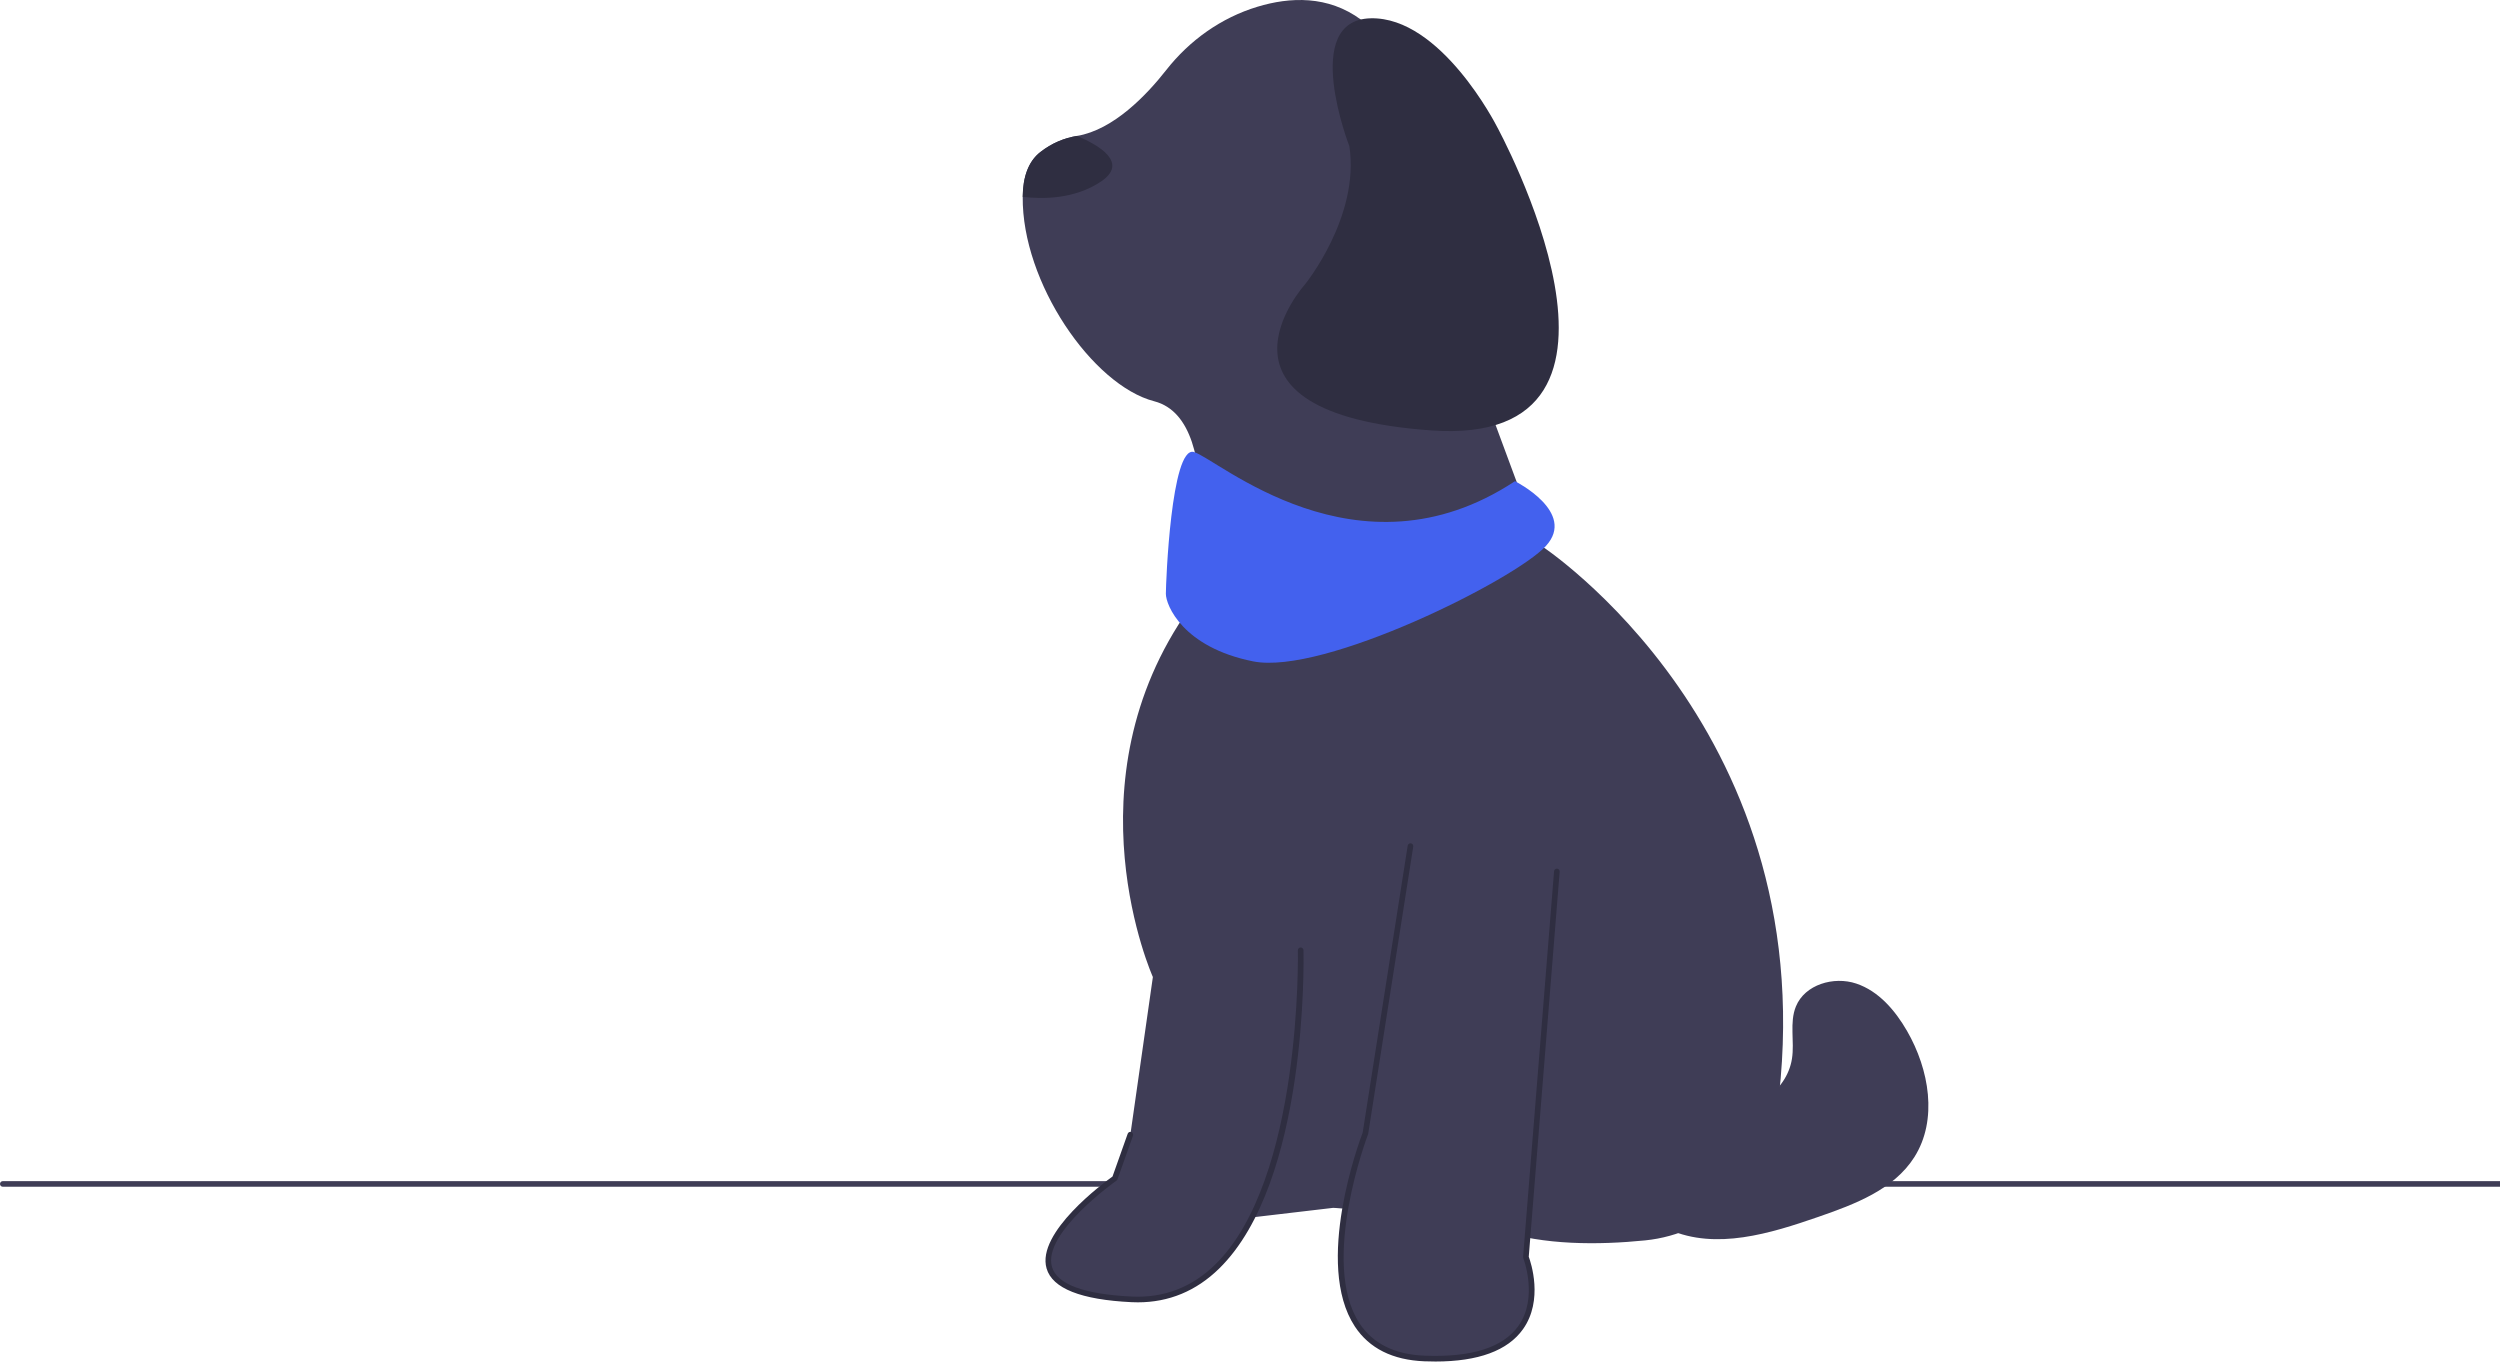
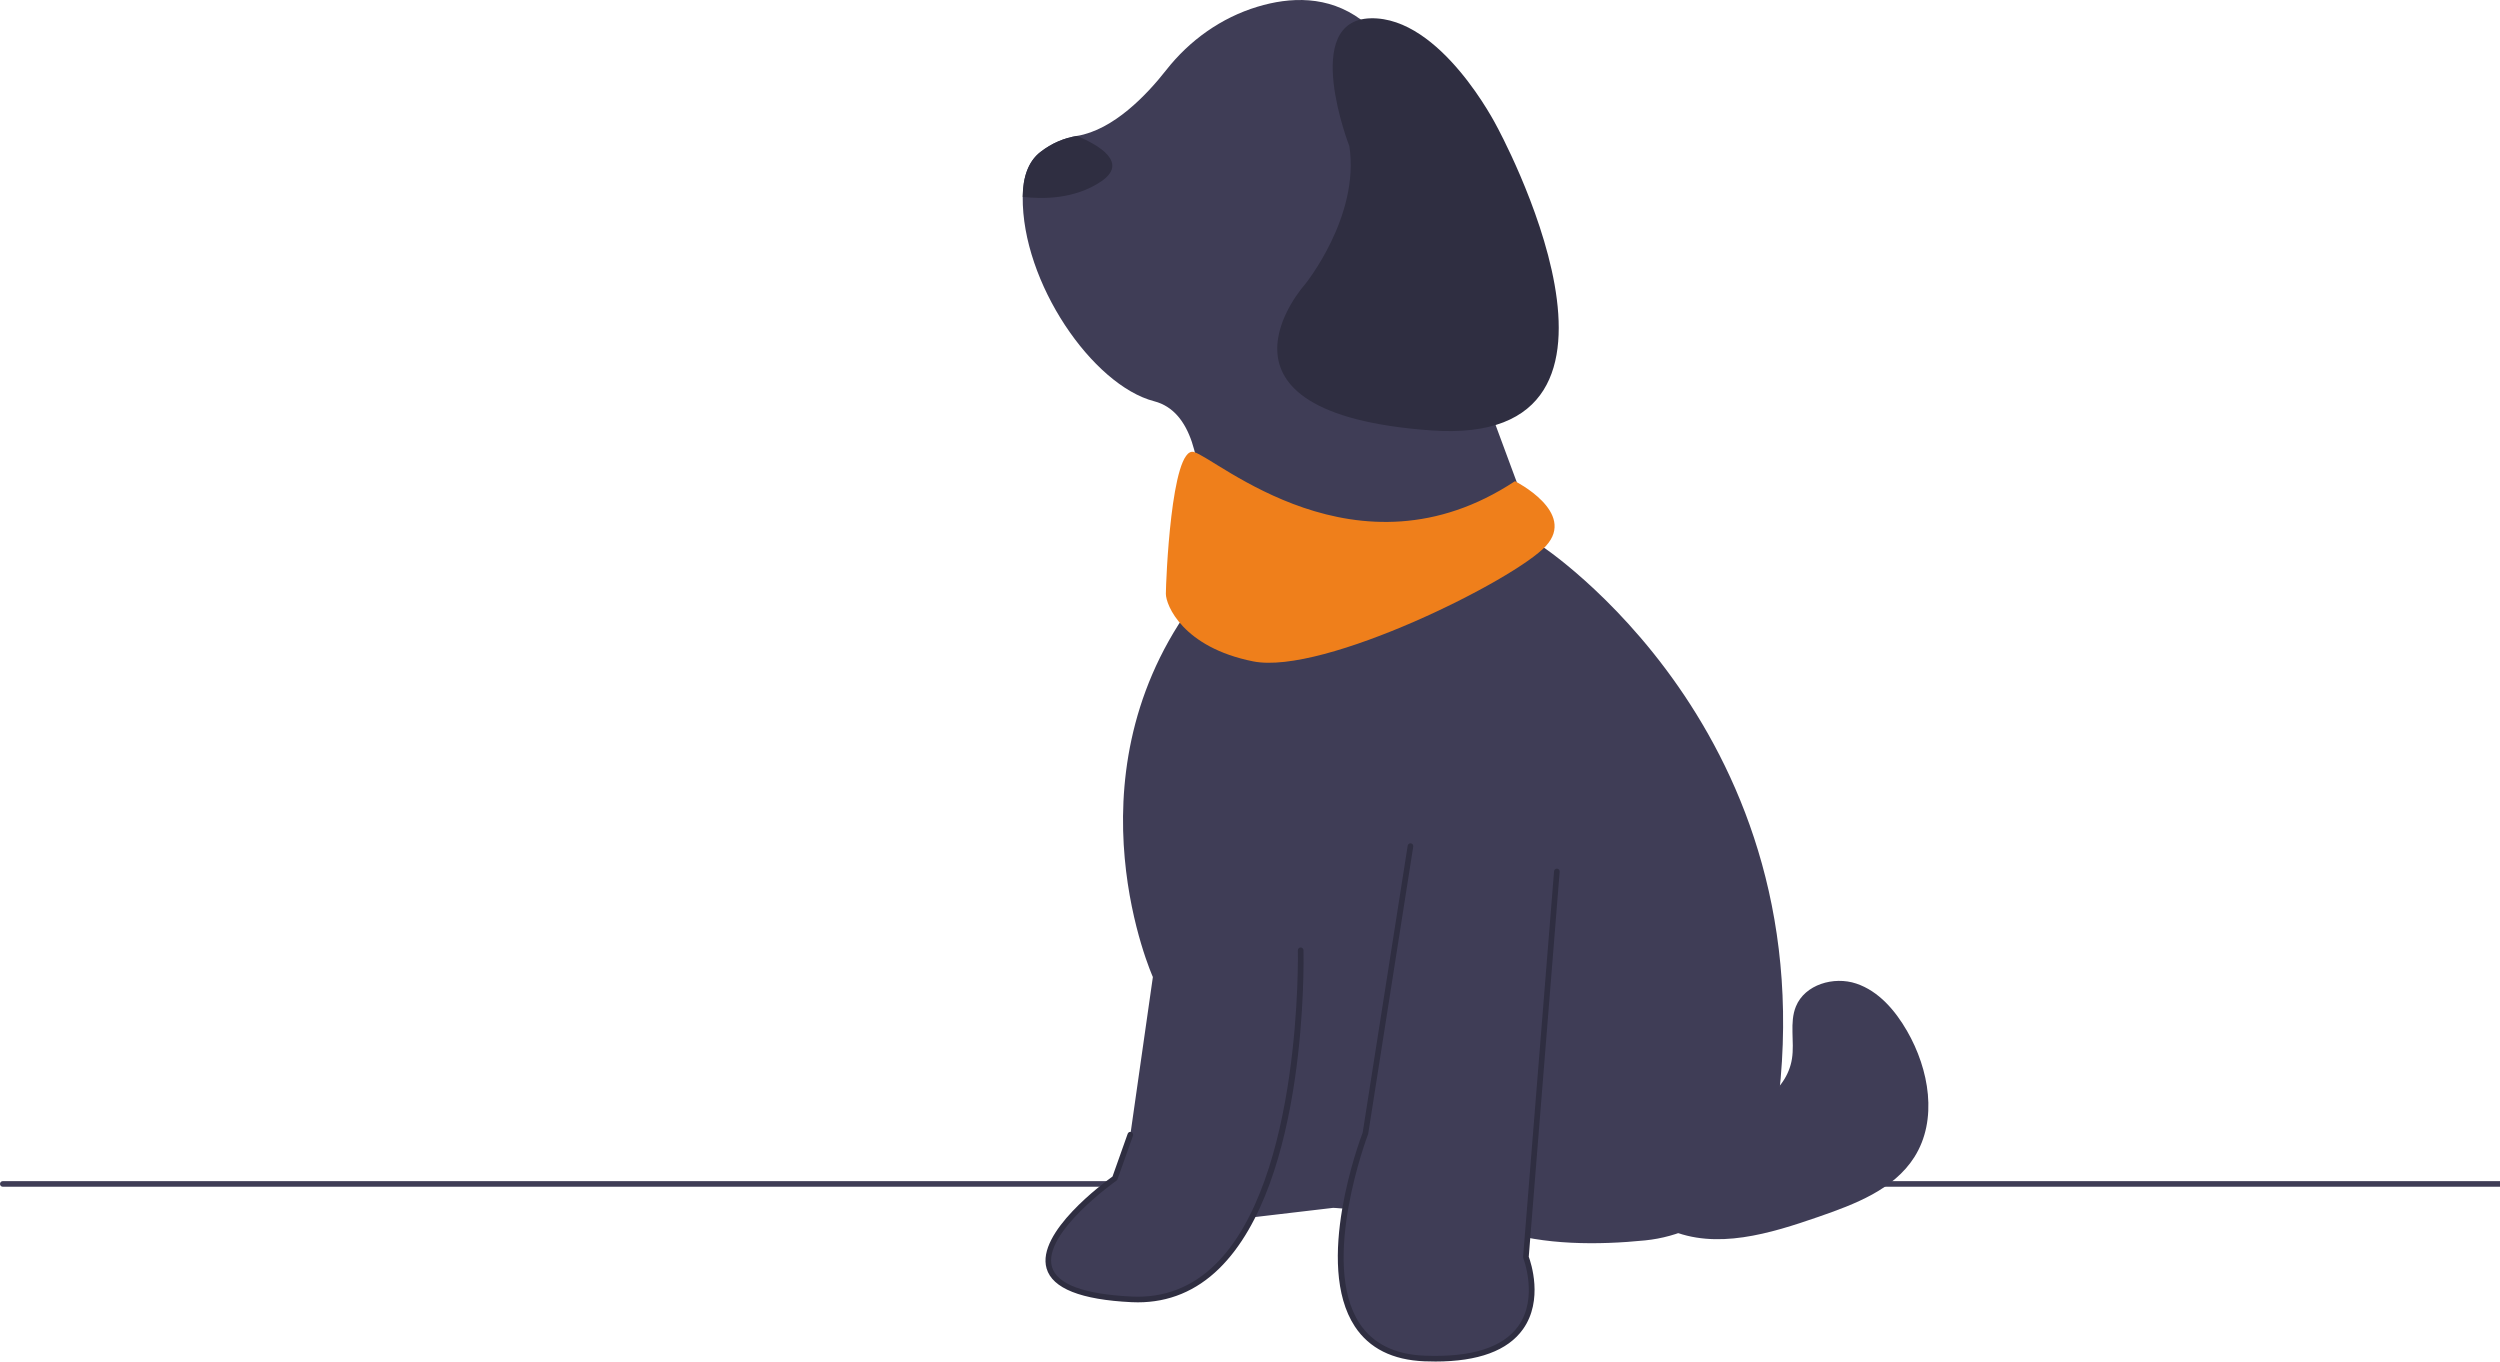
<svg xmlns="http://www.w3.org/2000/svg" width="888" height="483.611" viewBox="0 0 888 483.611">
  <path d="M1,421.535H888v-2H1c-.552,0-1,.448-1,1H0c0,.552,.448,1,1,1Z" fill="#3f3d56" />
  <path d="M406,438.535c5,24,33.5-5.5,33.5-5.5l34-4s21.5,.5,35.5,11.5,23.5-3.5,23.5-3.5c15.773,5.258,35.097,5.236,51.833,3.553,24.116-2.426,43.446-21.04,46.76-45.05,18.697-135.441-84.093-202.002-84.093-202.002l-30-81s9.5-23.5,12.5-44.5-19-41-46-61c-11.812-8.75-25.348-8.121-36.837-4.645-12.889,3.899-24.132,11.918-32.44,22.516-6.883,8.78-18.687,21.215-31.663,23.369-4.49,.74-8.92,2.52-13.06,5.76-4.28,3.35-6.17,8.94-6.23,15.89-.32,30.36,24.75,66.91,46.73,72.61,27,7,12.5,73.5,12.5,73.5-44,62-13,131-13,131l-8,56s-.5,11.5,4.5,35.5l0-0Z" fill="#3f3d56" />
  <path d="M553,309.535l-11,137s15,38-36,36-21-80-21-80l16-102" fill="#3f3d56" />
  <path d="M509.795,483.611c-1.247,0-2.523-.025-3.834-.077-11.29-.442-19.604-4.601-24.711-12.358-14.603-22.182,1.639-65.906,2.778-68.899l15.983-101.896c.086-.546,.594-.913,1.144-.833,.545,.086,.918,.598,.833,1.144l-16,102c-.012,.069-.029,.138-.055,.204-.175,.452-17.252,45.556-3.012,67.184,4.732,7.187,12.51,11.042,23.117,11.458,16.652,.649,27.853-2.903,33.298-10.568,7.124-10.028,1.787-23.927,1.732-24.066-.056-.142-.078-.295-.066-.446l11-137c.044-.55,.517-.951,1.077-.917,.551,.045,.961,.526,.917,1.077l-10.982,136.775c.727,1.961,5.282,15.404-2.039,25.724-5.417,7.636-15.898,11.497-31.181,11.497Z" fill="#2f2e41" />
  <path d="M462,337.535s3,127-60,124-6-43-6-43l5.5-15.5" fill="#3f3d56" />
  <path d="M404.162,462.587c-.731,0-1.467-.018-2.21-.053-17.988-.856-28.152-4.887-30.208-11.979-3.704-12.779,20.439-30.521,23.419-32.653l5.395-15.201c.185-.521,.756-.793,1.276-.608s.793,.756,.608,1.276l-5.5,15.5c-.069,.196-.198,.365-.368,.484-.264,.186-26.377,18.685-22.909,30.646,1.792,6.181,11.341,9.726,28.382,10.537,11.349,.546,21.297-3.271,29.551-11.329,30.952-30.216,29.421-110.838,29.401-111.648-.013-.552,.424-1.01,.977-1.023,.522,.001,1.01,.425,1.023,.977,.079,3.346,1.572,82.298-30.003,113.125-8.128,7.936-17.82,11.95-28.835,11.95Z" fill="#2f2e41" />
  <path d="M363.27,69.925c7.18,.86,18.42,.82,27.73-5.39,9.97-6.65-.38-12.85-8.44-16.26-4.49,.74-8.92,2.52-13.06,5.76-4.28,3.35-6.17,8.94-6.23,15.89Z" fill="#2f2e41" />
  <path d="M479.298,51.944s-17.45-44.816,7.542-45.444,44.733,38.21,44.733,38.21c0,0,62.728,114.342-23.214,108.176-85.942-6.166-44.874-51.811-44.874-51.811,0,0,19.602-24.099,15.813-49.132h-0v-0h0Z" fill="#2f2e41" />
  <path d="M575.039,386.851c11.068,4.924,22.632,9.948,34.736,9.467s24.842-8.276,26.728-20.241c.974-6.177-.957-12.804,1.408-18.593,3.182-7.789,13.447-10.792,21.426-8.123s13.841,9.552,18.044,16.841c7.863,13.637,11.014,31.535,2.583,44.828-7.309,11.524-21.171,16.731-34.065,21.197-17.175,5.949-36.351,11.854-52.994,4.546-16.738-7.35-25.856-28.584-19.658-45.782" fill="#3f3d56" />
-   <path d="M538.114,170.921s22,11,11,23-79,46-104,41-31-20-31-24,1.886-52.387,9.886-50.387,58.114,47.387,114.114,10.387Z" fill="#4361ee" />
+   <path d="M538.114,170.921s22,11,11,23-79,46-104,41-31-20-31-24,1.886-52.387,9.886-50.387,58.114,47.387,114.114,10.387Z" fill="#ef7f1b" />
</svg>
